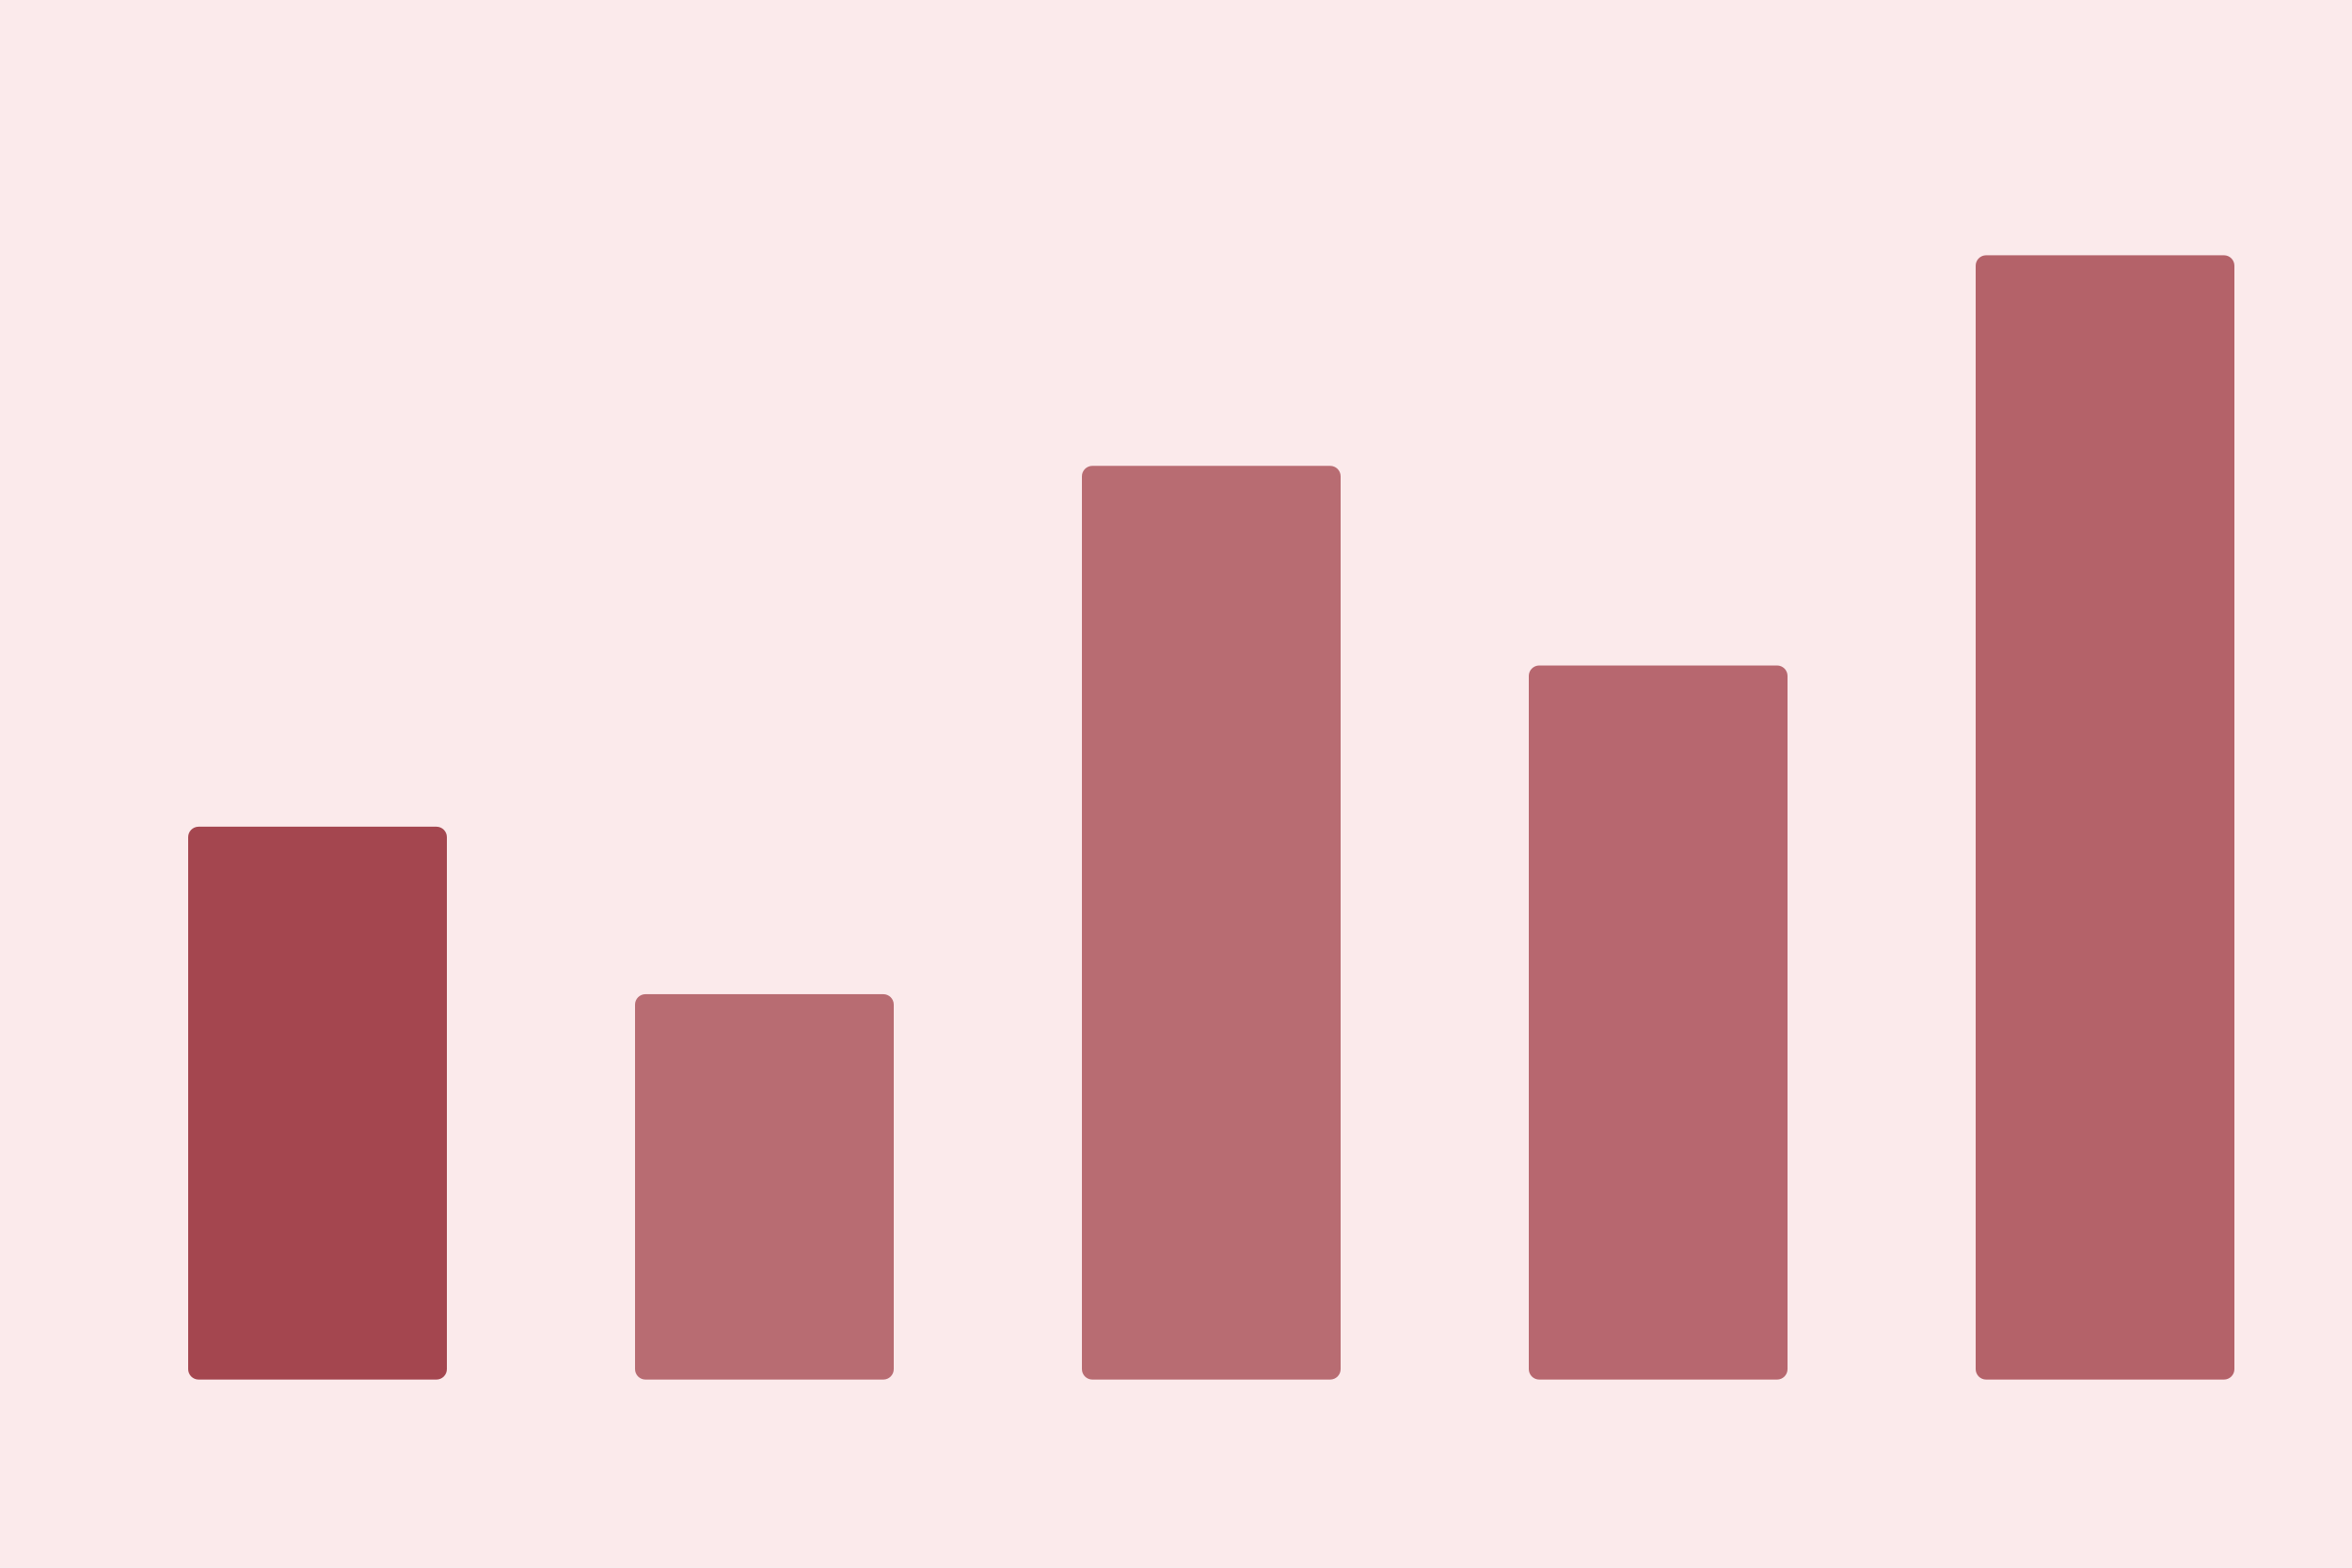
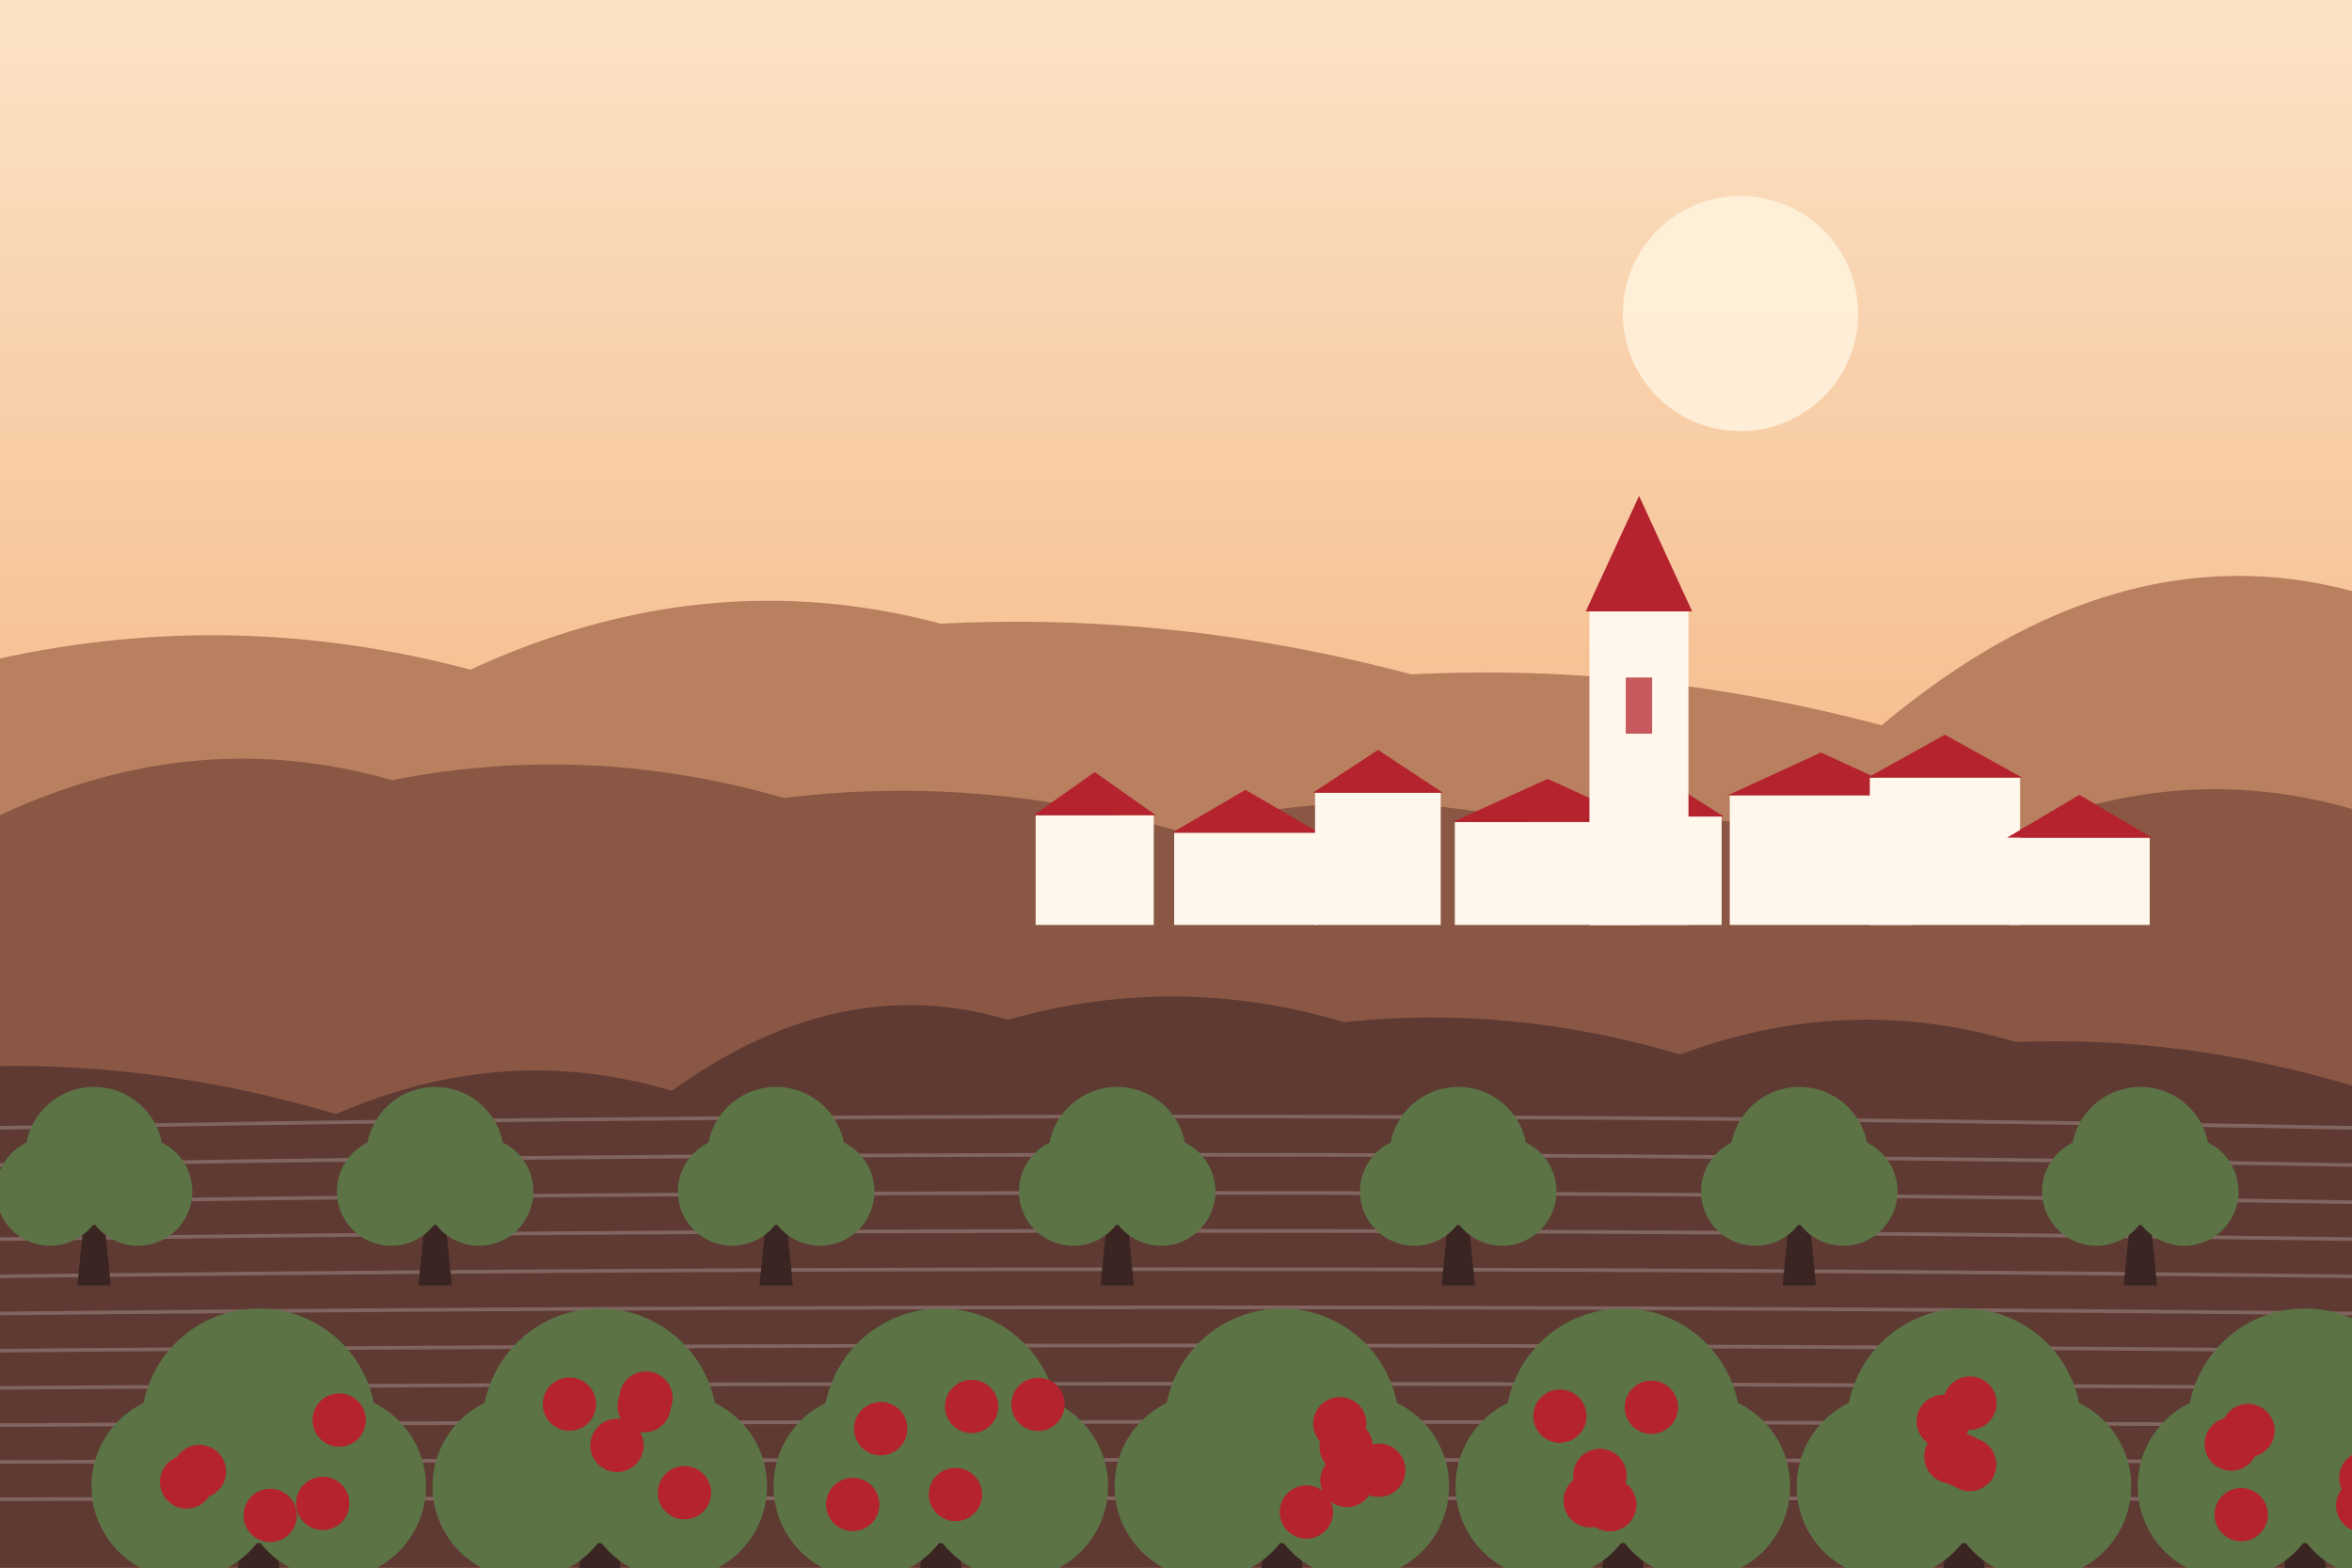
<svg xmlns="http://www.w3.org/2000/svg" viewBox="0 0 900 600" width="900" height="600" role="img">
-   <rect width="900" height="600" fill="#FBEAEB" />
-   <rect x="72.0" y="316.4" width="99.0" height="211.6" rx="4" fill="#8E1B26" opacity="0.79" />
-   <rect x="243.0" y="380.5" width="99.0" height="147.5" rx="4" fill="#8E1B26" opacity="0.61" />
-   <rect x="414.0" y="178.3" width="99.0" height="349.7" rx="4" fill="#8E1B26" opacity="0.61" />
-   <rect x="585.0" y="254.7" width="99.0" height="273.3" rx="4" fill="#8E1B26" opacity="0.63" />
-   <rect x="756.0" y="97.7" width="99.0" height="430.3" rx="4" fill="#8E1B26" opacity="0.66" />
+   <defs>
+     <linearGradient id="ceu" x1="0" y1="0" x2="0" y2="1">
+       <stop offset="0%" stop-color="#FBE3C6" />
+       <stop offset="55%" stop-color="#F5B989" />
+       <stop offset="100%" stop-color="#E08F5E" />
+     </linearGradient>
+   </defs>
+   <rect width="900" height="600" fill="url(#ceu)" />
+   <circle cx="666" cy="120" r="45" fill="#FFF3DF" opacity="0.85" />
+   <path d="M0 600 L0 252 Q90 232.3 180 256.3 Q270 214.7 360 238.7 Q450 234.1 540 258.1 Q630 253.6 720 277.6 Q810 202.2 900 226.2 L900 600 Z" fill="#B98060" />
+   <path d="M0 600 L0 312 Q75 277 150 298.6 Q225 283.8 300 305.4 Q375 296.2 450 317.8 Q525 296.7 600 318.3 Q675 306.6 750 328.2 Q825 288 900 309.6 L900 600 Z" fill="#8A5744" />
+   <g>
+     <rect x="396.3" y="312" width="45.2" height="42" fill="#FFF6EC" />
+     <path d="M395.5 312 L418.9 295.5 L442.3 312 Z" fill="#B4232E" />
+     <rect x="449.3" y="318.7" width="54.7" height="35.3" fill="#FFF6EC" />
+     <path d="M448.5 318.7 L476.6 302.3 L504.7 318.7 Z" fill="#B4232E" />
+     <rect x="503.2" y="303.4" width="48.1" height="50.6" fill="#FFF6EC" />
+     <path d="M502.4 303.4 L527.3 287 L552.1 303.4 Z" fill="#B4232E" />
+     <rect x="556.7" y="314.6" width="70.9" height="39.4" fill="#FFF6EC" />
+     <path d="M555.9 314.6 L592.2 298.1 L628.4 314.6 Z" fill="#B4232E" />
+     <rect x="608.4" y="312.5" width="50.4" height="41.5" fill="#FFF6EC" />
+     <path d="M607.6 312.5 L633.6 296.1 L659.6 312.5 Z" fill="#B4232E" />
+     <rect x="661.9" y="304.4" width="69.8" height="49.6" fill="#FFF6EC" />
+     <path d="M661.1 304.4 L696.8 288 L732.5 304.4 Z" fill="#B4232E" />
+     <rect x="715.5" y="297.6" width="57.5" height="56.4" fill="#FFF6EC" />
+     <path d="M714.7 297.6 L744.2 281.2 L773.8 297.6 Z" fill="#B4232E" />
+     <rect x="768.8" y="320.6" width="53.8" height="33.4" fill="#FFF6EC" />
+     <path d="M768 320.6 L795.7 304.2 L823.4 320.6 Z" fill="#B4232E" />
+     <rect x="608.2" y="234" width="37.9" height="120" fill="#FFF6EC" />
+     <path d="M606.8 234 L627.2 189.8 L647.5 234 Z" fill="#B4232E" />
+     <rect x="622.1 " y="259.3" width="10.1" height="21.5" fill="#B4232E" opacity="0.75" />
+   </g>
+   <path d="M0 600 L0 408 Q64.3 407.2 128.6 426.4 Q192.9 398.3 257.1 417.5 Q321.4 371.1 385.7 390.3 Q450 372 514.3 391.2 Q578.6 384.4 642.9 403.6 Q707.1 379.6 771.4 398.8 Q835.7 396.3 900 415.5 L900 600 Z" fill="#5E3A33" />
+   <path d="M-18 432 Q450 422.6 918 432" fill="none" stroke="#FFFFFF" stroke-width="1.4" opacity="0.22" />
+   <path d="M-18 446.2 Q450 437.7 918 446.2" fill="none" stroke="#FFFFFF" stroke-width="1.4" opacity="0.22" />
+   <path d="M-18 460.4 Q450 452.7 918 460.4" fill="none" stroke="#FFFFFF" stroke-width="1.4" opacity="0.22" />
+   <path d="M-18 474.5 Q450 467.7 918 474.5" fill="none" stroke="#FFFFFF" stroke-width="1.4" opacity="0.22" />
+   <path d="M-18 488.7 Q450 482.8 918 488.7" fill="none" stroke="#FFFFFF" stroke-width="1.4" opacity="0.22" />
+   <path d="M-18 502.9 Q450 497.8 918 502.9" fill="none" stroke="#FFFFFF" stroke-width="1.4" opacity="0.22" />
+   <path d="M-18 517.1 Q450 512.8 918 517.1" fill="none" stroke="#FFFFFF" stroke-width="1.4" opacity="0.22" />
+   <path d="M-18 531.3 Q450 527.9 918 531.3" fill="none" stroke="#FFFFFF" stroke-width="1.4" opacity="0.22" />
+   <path d="M-18 545.5 Q450 542.9 918 545.5" fill="none" stroke="#FFFFFF" stroke-width="1.4" opacity="0.22" />
+   <path d="M-18 559.6 Q450 557.9 918 559.6" fill="none" stroke="#FFFFFF" stroke-width="1.4" opacity="0.22" />
+   <path d="M-18 573.8 Q450 573 918 573.8" fill="none" stroke="#FFFFFF" stroke-width="1.4" opacity="0.22" />
+   <g>
+     <path d="M29.6 492 L32.4 464 L39.6 464 L42.4 492 Z" fill="#3B2523" />
+     <circle cx="19.2" cy="456" r="20.8" fill="#5C7346" />
+     <circle cx="36" cy="442.4" r="26.4" fill="#5C7346" />
+     <circle cx="52.8" cy="456" r="20.8" fill="#5C7346" />
+   </g>
+   <g>
+     <path d="M160.1 492 L162.9 464 L170.1 464 L172.9 492 Z" fill="#3B2523" />
+     <circle cx="149.7" cy="456" r="20.8" fill="#5C7346" />
+     <circle cx="166.5" cy="442.4" r="26.4" fill="#5C7346" />
+     <circle cx="183.3" cy="456" r="20.8" fill="#5C7346" />
+   </g>
+   <g>
+     <path d="M290.6 492 L293.4 464 L300.6 464 L303.4 492 Z" fill="#3B2523" />
+     <circle cx="280.2" cy="456" r="20.8" fill="#5C7346" />
+     <circle cx="297" cy="442.4" r="26.4" fill="#5C7346" />
+     <circle cx="313.8" cy="456" r="20.8" fill="#5C7346" />
+   </g>
+   <g>
+     <path d="M421.1 492 L423.9 464 L431.1 464 L433.9 492 Z" fill="#3B2523" />
+     <circle cx="410.7" cy="456" r="20.8" fill="#5C7346" />
+     <circle cx="427.5" cy="442.4" r="26.4" fill="#5C7346" />
+     <circle cx="444.3" cy="456" r="20.8" fill="#5C7346" />
+   </g>
+   <g>
+     <path d="M551.6 492 L554.4 464 L561.6 464 L564.4 492 Z" fill="#3B2523" />
+     <circle cx="541.2" cy="456" r="20.8" fill="#5C7346" />
+     <circle cx="558" cy="442.4" r="26.4" fill="#5C7346" />
+     <circle cx="574.8" cy="456" r="20.8" fill="#5C7346" />
+   </g>
+   <g>
+     <path d="M682.1 492 L684.9 464 L692.1 464 L694.9 492 Z" fill="#3B2523" />
+     <circle cx="671.7" cy="456" r="20.8" fill="#5C7346" />
+     <circle cx="688.5" cy="442.4" r="26.4" fill="#5C7346" />
+     <circle cx="705.3" cy="456" r="20.8" fill="#5C7346" />
+   </g>
+   <g>
+     <path d="M812.6 492 L815.4 464 L822.6 464 L825.4 492 Z" fill="#3B2523" />
+     <circle cx="802.2" cy="456" r="20.8" fill="#5C7346" />
+     <circle cx="819" cy="442.4" r="26.4" fill="#5C7346" />
+     <circle cx="835.8" cy="456" r="20.8" fill="#5C7346" />
+   </g>
+   <g>
+     <path d="M88.1 630 L92.9 582.4 L105.1 582.4 L109.9 630 Z" fill="#3B2523" />
+     <circle cx="70.4" cy="568.8" r="35.4" fill="#5C7346" />
+     <circle cx="99" cy="545.7" r="44.9" fill="#5C7346" />
+     <circle cx="127.6" cy="568.8" r="35.4" fill="#5C7346" />
+     <circle cx="76.3" cy="563.2" r="10.2" fill="#B4232E" />
+     <circle cx="129.8" cy="543.5" r="10.2" fill="#B4232E" />
+     <circle cx="123.5" cy="575.4" r="10.2" fill="#B4232E" />
+     <circle cx="103.4" cy="580" r="10.2" fill="#B4232E" />
+     <circle cx="71.4" cy="567.2" r="10.2" fill="#B4232E" />
+   </g>
+   <g>
+     <path d="M218.6 630 L223.4 582.4 L235.6 582.4 L240.4 630 Z" fill="#3B2523" />
+     <circle cx="200.9" cy="568.8" r="35.4" fill="#5C7346" />
+     <circle cx="229.5" cy="545.7" r="44.9" fill="#5C7346" />
+     <circle cx="258.1" cy="568.8" r="35.4" fill="#5C7346" />
+     <circle cx="217.9" cy="537.4" r="10.2" fill="#B4232E" />
+     <circle cx="236.1" cy="553.2" r="10.2" fill="#B4232E" />
+     <circle cx="246.5" cy="538" r="10.2" fill="#B4232E" />
+     <circle cx="261.9" cy="571.3" r="10.2" fill="#B4232E" />
+     <circle cx="247.2" cy="535.1" r="10.2" fill="#B4232E" />
+   </g>
+   <g>
+     <path d="M349.1 630 L353.9 582.4 L366.1 582.4 L370.9 630 Z" fill="#3B2523" />
+     <circle cx="331.4" cy="568.8" r="35.4" fill="#5C7346" />
+     <circle cx="360" cy="545.7" r="44.9" fill="#5C7346" />
+     <circle cx="388.6" cy="568.8" r="35.4" fill="#5C7346" />
+     <circle cx="326.3" cy="575.8" r="10.2" fill="#B4232E" />
+     <circle cx="371.8" cy="538.3" r="10.2" fill="#B4232E" />
+     <circle cx="365.6" cy="572" r="10.2" fill="#B4232E" />
+     <circle cx="397.2" cy="537.5" r="10.2" fill="#B4232E" />
+     <circle cx="337" cy="546.8" r="10.2" fill="#B4232E" />
+   </g>
+   <g>
+     <path d="M479.6 630 L484.4 582.4 L496.6 582.4 L501.4 630 Z" fill="#3B2523" />
+     <circle cx="461.9" cy="568.8" r="35.4" fill="#5C7346" />
+     <circle cx="490.5" cy="545.7" r="44.9" fill="#5C7346" />
+     <circle cx="519.1" cy="568.8" r="35.4" fill="#5C7346" />
+     <circle cx="515.1" cy="553.7" r="10.2" fill="#B4232E" />
+     <circle cx="512.7" cy="544.9" r="10.2" fill="#B4232E" />
+     <circle cx="515.4" cy="566.6" r="10.2" fill="#B4232E" />
+     <circle cx="527.6" cy="562.7" r="10.2" fill="#B4232E" />
+     <circle cx="499.9" cy="578.7" r="10.2" fill="#B4232E" />
+   </g>
+   <g>
+     <path d="M610.1 630 L614.9 582.4 L627.1 582.4 L631.9 630 Z" fill="#3B2523" />
+     <circle cx="592.4" cy="568.8" r="35.4" fill="#5C7346" />
+     <circle cx="621" cy="545.7" r="44.9" fill="#5C7346" />
+     <circle cx="649.6" cy="568.8" r="35.4" fill="#5C7346" />
+     <circle cx="631.9" cy="538.6" r="10.2" fill="#B4232E" />
+     <circle cx="596.9" cy="542" r="10.2" fill="#B4232E" />
+     <circle cx="612.2" cy="564.7" r="10.2" fill="#B4232E" />
+     <circle cx="616" cy="575.9" r="10.2" fill="#B4232E" />
+     <circle cx="608.5" cy="574.4" r="10.2" fill="#B4232E" />
+   </g>
+   <g>
+     <path d="M740.6 630 L745.4 582.4 L757.6 582.4 L762.4 630 Z" fill="#3B2523" />
+     <circle cx="722.9" cy="568.8" r="35.4" fill="#5C7346" />
+     <circle cx="751.5" cy="545.7" r="44.9" fill="#5C7346" />
+     <circle cx="780.1" cy="568.8" r="35.4" fill="#5C7346" />
+     <circle cx="746.5" cy="557.5" r="10.2" fill="#B4232E" />
+     <circle cx="750.4" cy="558.9" r="10.2" fill="#B4232E" />
+     <circle cx="753.8" cy="537" r="10.2" fill="#B4232E" />
+     <circle cx="743.6" cy="544" r="10.2" fill="#B4232E" />
+     <circle cx="753.7" cy="560.5" r="10.2" fill="#B4232E" />
+   </g>
+   <g>
+     <path d="M871.1 630 L875.9 582.4 L888.1 582.4 L892.9 630 Z" fill="#3B2523" />
+     <circle cx="853.4" cy="568.8" r="35.4" fill="#5C7346" />
+     <circle cx="882" cy="545.7" r="44.9" fill="#5C7346" />
+     <circle cx="910.6" cy="568.8" r="35.4" fill="#5C7346" />
+     <circle cx="860.2" cy="547.5" r="10.2" fill="#B4232E" />
+     <circle cx="905.3" cy="565.6" r="10.2" fill="#B4232E" />
+     <circle cx="857.6" cy="579.7" r="10.2" fill="#B4232E" />
+     <circle cx="904.1" cy="576.2" r="10.2" fill="#B4232E" />
+     <circle cx="853.8" cy="552.7" r="10.2" fill="#B4232E" />
+   </g>
</svg>
